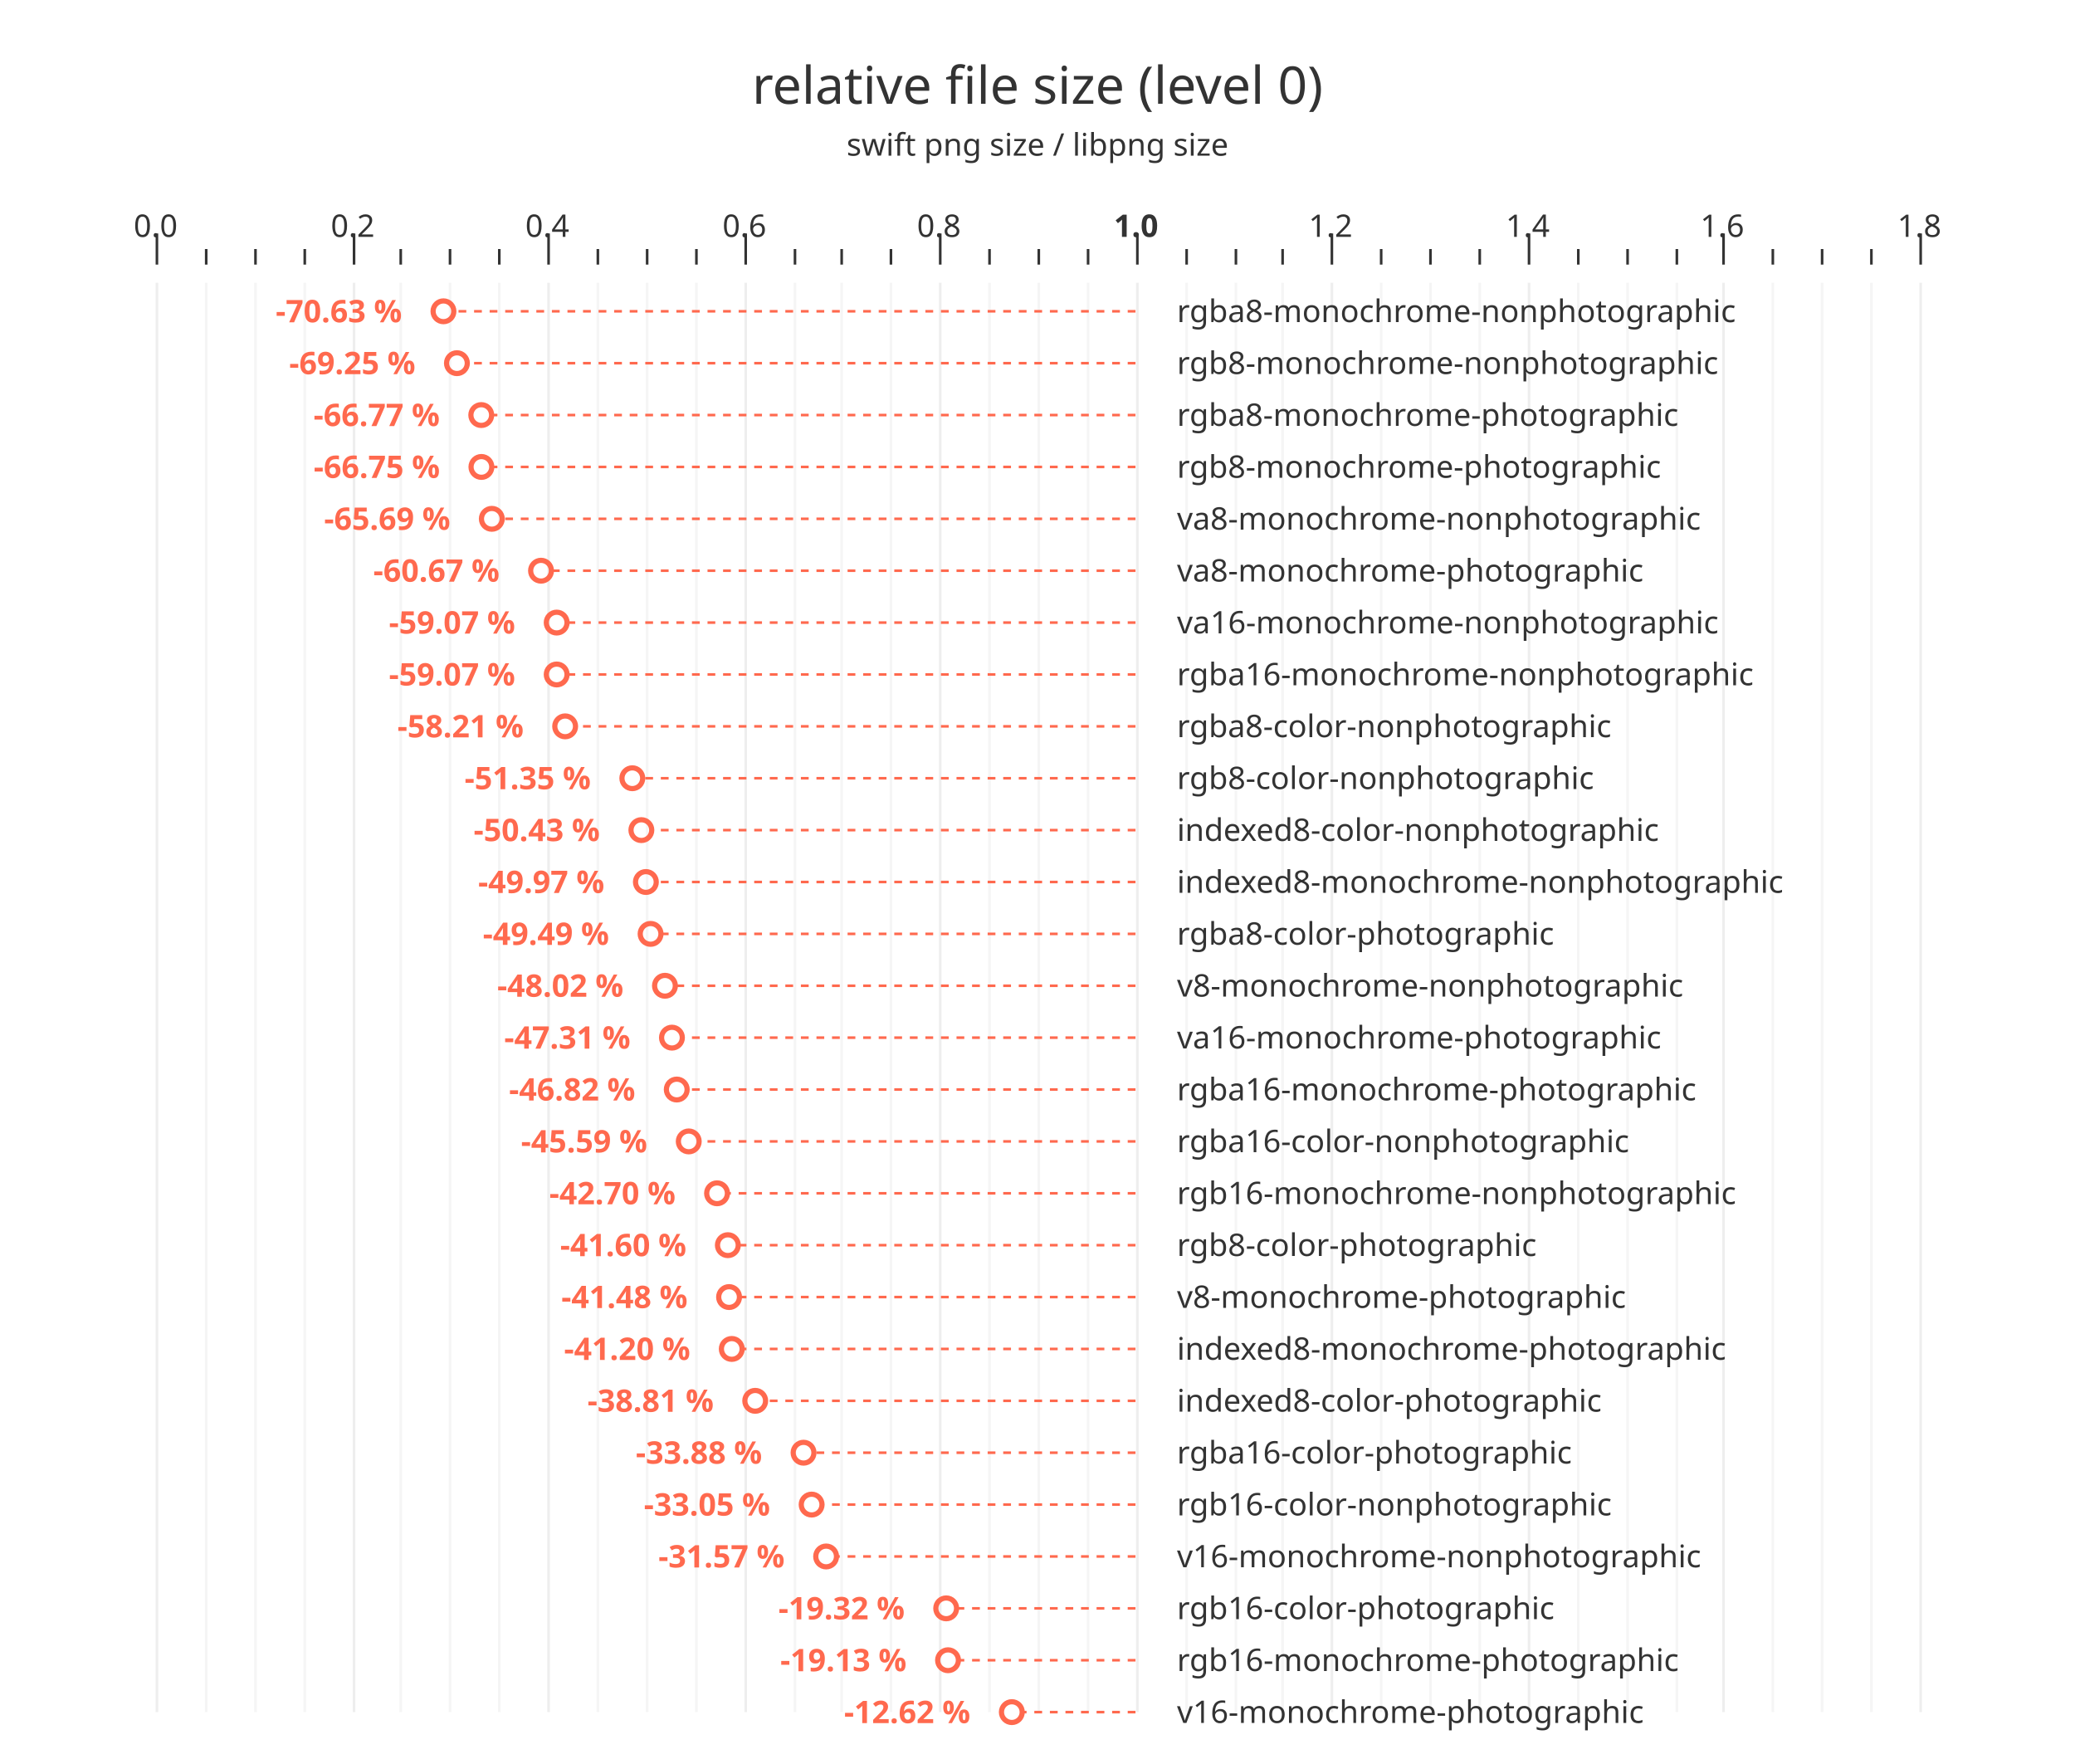
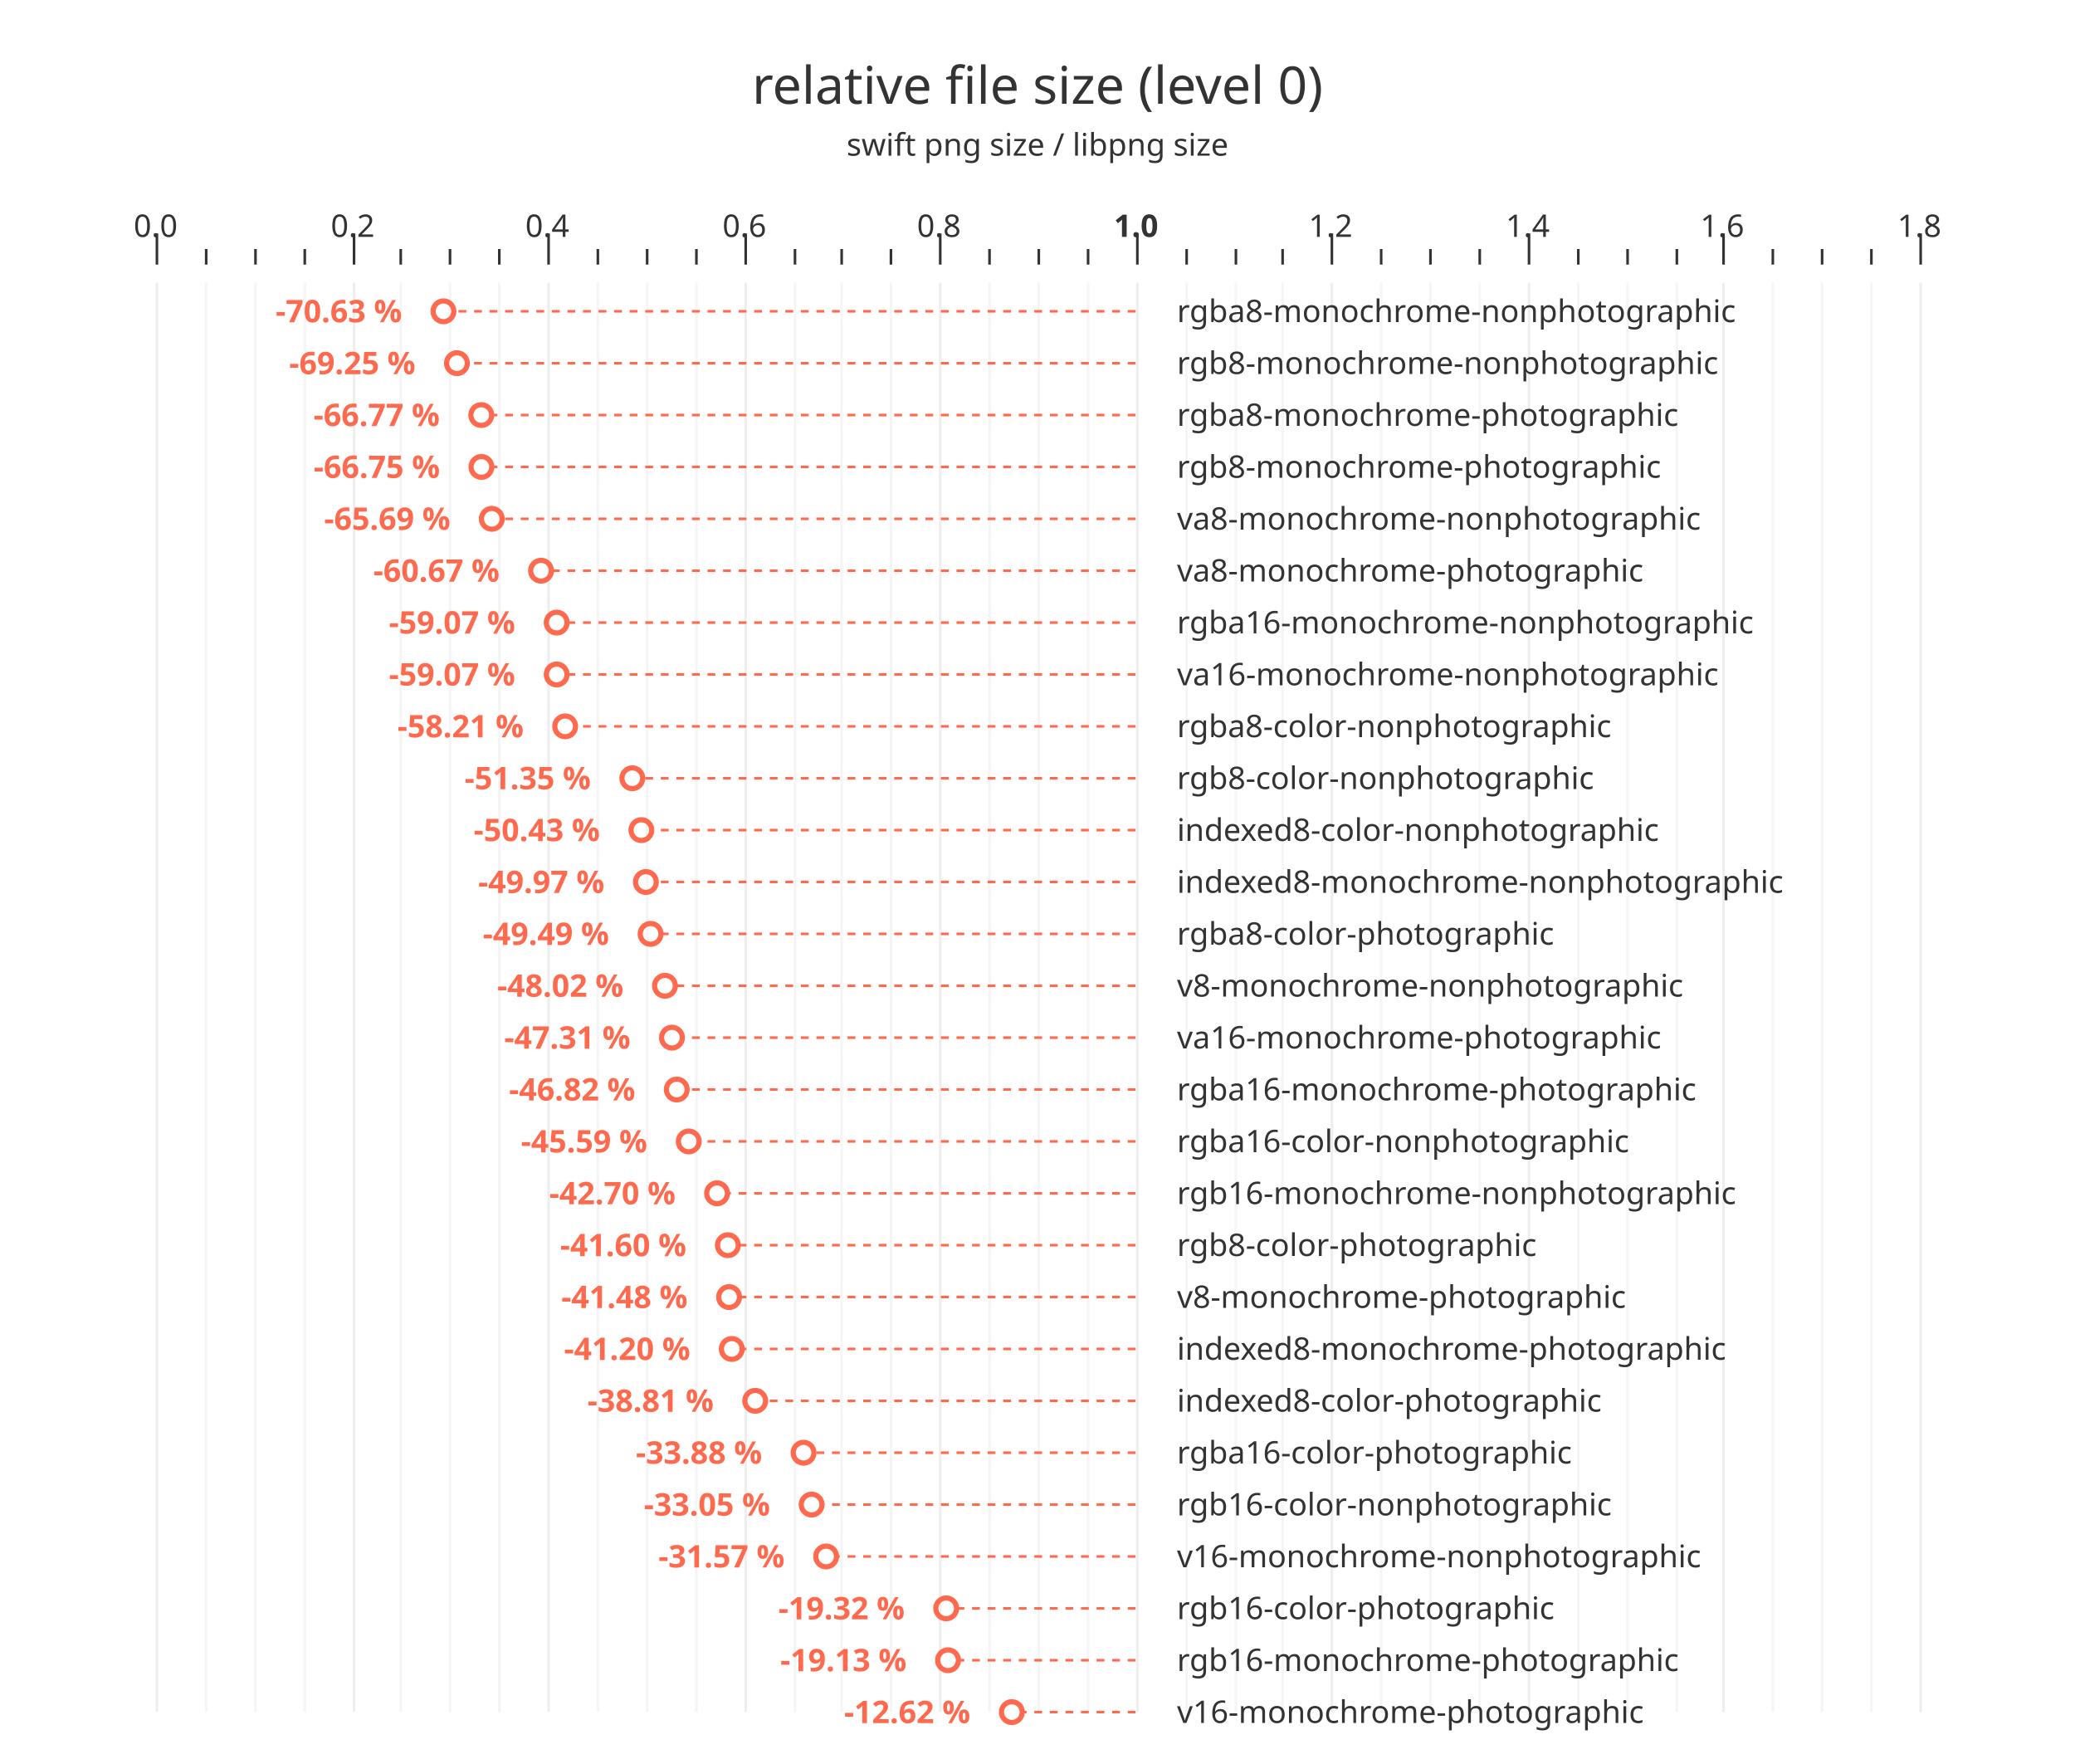
<svg xmlns="http://www.w3.org/2000/svg" width="800" height="680" viewBox="0 0 800 680">
  <style type="text/css">
    
        
    rect.background 
    {
        fill:   white;
    }
    
    path.grid 
    {
        stroke-width: 1px;
        fill:   none;
    }
    path.grid-major 
    {
        stroke: #eeeeeeff;
    }
    path.grid-minor 
    {
        stroke: #f5f5f5ff;
    }
    
    path.tick 
    {
        stroke-width: 1px;
        stroke: #333333ff;
        fill:   none;
    }
    
    path.stem 
    {
        stroke-width: 1px;
        stroke-dasharray: 3 3;
    }
    circle.dot 
    {
        stroke-width: 2px;
        stroke: #666;
        fill:   none;
    }
    
    text
    {
        fill: #333333ff;
        font-family: 'SF Mono';
    }
    text.label-numeric 
    {
        font-size: 12px;
    }
    text.label-numeric.unity 
    {
        font-weight: 700;
    }
    text.label-x 
    {
        text-anchor: middle; 
        dominant-baseline: text-top;
    }
    
    text.label-legend, text.label-percent
    {
        font-size: 12px;
        dominant-baseline: middle;
    }
    text.label-percent 
    {
        font-weight: 700;
    }
    text.label-legend.better, text.label-percent.worse 
    {
        text-anchor: begin; 
    }
    text.label-legend.worse, text.label-percent.better 
    {
        text-anchor: end; 
    }
    
    text.title, text.subtitle 
    {
        text-anchor: middle; 
    }
    text.title 
    {
        font-size: 20px;
    }
    text.subtitle 
    {
        font-size: 12px;
    }
    
    circle.better, path.stem.better
    {
        stroke: #ff694eff
    }
    circle.worse, path.stem.worse
    {
        stroke: #888888ff
    }
    text.label-percent.better 
    {
        fill: #ff694eff
    }
    text.label-percent.worse 
    {
        fill: #666666ff
    }
    
    
</style>
  <rect width="800" height="680" class="background" />
  <path class="grid grid-minor" d="M 79.5,660 L 79.5,109" />
  <path class="grid grid-minor" d="M 98.5,660 L 98.5,109" />
  <path class="grid grid-minor" d="M 117.5,660 L 117.5,109" />
  <path class="grid grid-minor" d="M 154.5,660 L 154.5,109" />
  <path class="grid grid-minor" d="M 173.5,660 L 173.5,109" />
  <path class="grid grid-minor" d="M 192.5,660 L 192.5,109" />
  <path class="grid grid-minor" d="M 230.5,660 L 230.5,109" />
  <path class="grid grid-minor" d="M 249.5,660 L 249.5,109" />
  <path class="grid grid-minor" d="M 268.5,660 L 268.5,109" />
  <path class="grid grid-minor" d="M 306.5,660 L 306.5,109" />
  <path class="grid grid-minor" d="M 324.5,660 L 324.5,109" />
  <path class="grid grid-minor" d="M 343.5,660 L 343.5,109" />
  <path class="grid grid-minor" d="M 381.5,660 L 381.5,109" />
  <path class="grid grid-minor" d="M 400.5,660 L 400.5,109" />
  <path class="grid grid-minor" d="M 419.5,660 L 419.5,109" />
  <path class="grid grid-minor" d="M 457.5,660 L 457.5,109" />
  <path class="grid grid-minor" d="M 476.5,660 L 476.5,109" />
  <path class="grid grid-minor" d="M 494.5,660 L 494.5,109" />
  <path class="grid grid-minor" d="M 532.5,660 L 532.5,109" />
  <path class="grid grid-minor" d="M 551.5,660 L 551.5,109" />
  <path class="grid grid-minor" d="M 570.5,660 L 570.5,109" />
  <path class="grid grid-minor" d="M 608.5,660 L 608.5,109" />
  <path class="grid grid-minor" d="M 627.5,660 L 627.5,109" />
  <path class="grid grid-minor" d="M 646.5,660 L 646.5,109" />
  <path class="grid grid-minor" d="M 683.5,660 L 683.5,109" />
  <path class="grid grid-minor" d="M 702.5,660 L 702.5,109" />
  <path class="grid grid-minor" d="M 721.5,660 L 721.5,109" />
  <path class="grid grid-major" d="M 60.5,660 L 60.5,109" />
  <path class="grid grid-major" d="M 136.5,660 L 136.5,109" />
  <path class="grid grid-major" d="M 211.5,660 L 211.5,109" />
  <path class="grid grid-major" d="M 287.5,660 L 287.5,109" />
  <path class="grid grid-major" d="M 362.5,660 L 362.5,109" />
  <path class="grid grid-major" d="M 438.5,660 L 438.5,109" />
  <path class="grid grid-major" d="M 513.5,660 L 513.5,109" />
  <path class="grid grid-major" d="M 589.5,660 L 589.5,109" />
  <path class="grid grid-major" d="M 664.5,660 L 664.5,109" />
  <path class="grid grid-major" d="M 740.5,660 L 740.5,109" />
  <path class="tick" d="M 60.5,102 L 60.5,90" />
  <path class="tick" d="M 79.5,102 L 79.5,96" />
  <path class="tick" d="M 98.5,102 L 98.5,96" />
  <path class="tick" d="M 117.5,102 L 117.5,96" />
  <path class="tick" d="M 136.5,102 L 136.5,90" />
  <path class="tick" d="M 154.5,102 L 154.5,96" />
  <path class="tick" d="M 173.5,102 L 173.5,96" />
  <path class="tick" d="M 192.5,102 L 192.5,96" />
  <path class="tick" d="M 211.5,102 L 211.5,90" />
  <path class="tick" d="M 230.5,102 L 230.5,96" />
  <path class="tick" d="M 249.5,102 L 249.5,96" />
  <path class="tick" d="M 268.5,102 L 268.5,96" />
  <path class="tick" d="M 287.5,102 L 287.5,90" />
  <path class="tick" d="M 306.5,102 L 306.5,96" />
  <path class="tick" d="M 324.5,102 L 324.5,96" />
  <path class="tick" d="M 343.5,102 L 343.5,96" />
  <path class="tick" d="M 362.5,102 L 362.5,90" />
  <path class="tick" d="M 381.5,102 L 381.5,96" />
  <path class="tick" d="M 400.5,102 L 400.5,96" />
  <path class="tick" d="M 419.5,102 L 419.5,96" />
  <path class="tick" d="M 438.5,102 L 438.5,90" />
  <path class="tick" d="M 457.5,102 L 457.5,96" />
  <path class="tick" d="M 476.5,102 L 476.5,96" />
  <path class="tick" d="M 494.5,102 L 494.5,96" />
  <path class="tick" d="M 513.5,102 L 513.5,90" />
  <path class="tick" d="M 532.5,102 L 532.5,96" />
  <path class="tick" d="M 551.5,102 L 551.5,96" />
  <path class="tick" d="M 570.5,102 L 570.5,96" />
  <path class="tick" d="M 589.5,102 L 589.5,90" />
  <path class="tick" d="M 608.5,102 L 608.5,96" />
  <path class="tick" d="M 627.5,102 L 627.5,96" />
  <path class="tick" d="M 646.5,102 L 646.5,96" />
  <path class="tick" d="M 664.5,102 L 664.5,90" />
  <path class="tick" d="M 683.5,102 L 683.5,96" />
  <path class="tick" d="M 702.5,102 L 702.5,96" />
  <path class="tick" d="M 721.5,102 L 721.5,96" />
  <path class="tick" d="M 740.5,102 L 740.5,90" />
  <text x="60" y="82" class="label-numeric label-x">0.0</text>
  <text x="136" y="82" class="label-numeric label-x">0.2</text>
  <text x="211" y="82" class="label-numeric label-x">0.4</text>
  <text x="287" y="82" class="label-numeric label-x">0.6</text>
  <text x="362" y="82" class="label-numeric label-x">0.8</text>
  <text x="438" y="82" class="label-numeric label-x unity">1.0</text>
  <text x="513" y="82" class="label-numeric label-x">1.2</text>
  <text x="589" y="82" class="label-numeric label-x">1.4</text>
  <text x="664" y="82" class="label-numeric label-x">1.6</text>
  <text x="740" y="82" class="label-numeric label-x">1.8</text>
  <text x="400" y="40" class="title">relative file size (level 0)</text>
  <text x="400" y="60" class="subtitle">swift png size / libpng size </text>
  <text x="453.778" y="120.0" class="label-legend better">rgba8-monochrome-nonphotographic</text>
  <text x="453.778" y="140.0" class="label-legend better">rgb8-monochrome-nonphotographic</text>
  <text x="453.778" y="160.0" class="label-legend better">rgba8-monochrome-photographic</text>
  <text x="453.778" y="180.0" class="label-legend better">rgb8-monochrome-photographic</text>
  <text x="453.778" y="200.0" class="label-legend better">va8-monochrome-nonphotographic</text>
  <text x="453.778" y="220.0" class="label-legend better">va8-monochrome-photographic</text>
-   <text x="453.778" y="240.0" class="label-legend better">va16-monochrome-nonphotographic</text>
-   <text x="453.778" y="260.0" class="label-legend better">rgba16-monochrome-nonphotographic</text>
+   <text x="453.778" y="240.0" class="label-legend better">rgba16-monochrome-nonphotographic</text>
+   <text x="453.778" y="260.0" class="label-legend better">va16-monochrome-nonphotographic</text>
  <text x="453.778" y="280.0" class="label-legend better">rgba8-color-nonphotographic</text>
  <text x="453.778" y="300.0" class="label-legend better">rgb8-color-nonphotographic</text>
  <text x="453.778" y="320.0" class="label-legend better">indexed8-color-nonphotographic</text>
  <text x="453.778" y="340.0" class="label-legend better">indexed8-monochrome-nonphotographic</text>
  <text x="453.778" y="360.0" class="label-legend better">rgba8-color-photographic</text>
  <text x="453.778" y="380.0" class="label-legend better">v8-monochrome-nonphotographic</text>
  <text x="453.778" y="400.0" class="label-legend better">va16-monochrome-photographic</text>
  <text x="453.778" y="420.0" class="label-legend better">rgba16-monochrome-photographic</text>
  <text x="453.778" y="440.0" class="label-legend better">rgba16-color-nonphotographic</text>
  <text x="453.778" y="460.0" class="label-legend better">rgb16-monochrome-nonphotographic</text>
  <text x="453.778" y="480.0" class="label-legend better">rgb8-color-photographic</text>
  <text x="453.778" y="500.0" class="label-legend better">v8-monochrome-photographic</text>
  <text x="453.778" y="520.0" class="label-legend better">indexed8-monochrome-photographic</text>
  <text x="453.778" y="540.0" class="label-legend better">indexed8-color-photographic</text>
  <text x="453.778" y="560.0" class="label-legend better">rgba16-color-photographic</text>
  <text x="453.778" y="580.0" class="label-legend better">rgb16-color-nonphotographic</text>
  <text x="453.778" y="600.0" class="label-legend better">v16-monochrome-nonphotographic</text>
  <text x="453.778" y="620.0" class="label-legend better">rgb16-color-photographic</text>
  <text x="453.778" y="640.0" class="label-legend better">rgb16-monochrome-photographic</text>
  <text x="453.778" y="660.0" class="label-legend better">v16-monochrome-photographic</text>
  <text x="154.971" y="120.0" class="label-percent better">-70.63 %</text>
  <text x="160.164" y="140.0" class="label-percent better">-69.25 %</text>
  <text x="169.548" y="160.0" class="label-percent better">-66.77 %</text>
  <text x="169.607" y="180.0" class="label-percent better">-66.75 %</text>
  <text x="173.615" y="200.0" class="label-percent better">-65.69 %</text>
  <text x="192.589" y="220.0" class="label-percent better">-60.67 %</text>
  <text x="198.622" y="240.0" class="label-percent better">-59.07 %</text>
  <text x="198.622" y="260.0" class="label-percent better">-59.07 %</text>
  <text x="201.891" y="280.0" class="label-percent better">-58.21 %</text>
  <text x="227.784" y="300.0" class="label-percent better">-51.35 %</text>
  <text x="231.274" y="320.0" class="label-percent better">-50.43 %</text>
  <text x="233.015" y="340.0" class="label-percent better">-49.97 %</text>
  <text x="234.829" y="360.0" class="label-percent better">-49.49 %</text>
  <text x="240.37" y="380.0" class="label-percent better">-48.02 %</text>
  <text x="243.062" y="400.0" class="label-percent better">-47.31 %</text>
  <text x="244.917" y="420.0" class="label-percent better">-46.82 %</text>
  <text x="249.54" y="440.0" class="label-percent better">-45.59 %</text>
  <text x="260.451" y="460.0" class="label-percent better">-42.70 %</text>
  <text x="264.623" y="480.0" class="label-percent better">-41.60 %</text>
  <text x="265.087" y="500.0" class="label-percent better">-41.48 %</text>
  <text x="266.125" y="520.0" class="label-percent better">-41.20 %</text>
  <text x="275.166" y="540.0" class="label-percent better">-38.81 %</text>
  <text x="293.803" y="560.0" class="label-percent better">-33.88 %</text>
  <text x="296.917" y="580.0" class="label-percent better">-33.05 %</text>
  <text x="302.509" y="600.0" class="label-percent better">-31.57 %</text>
  <text x="348.798" y="620.0" class="label-percent better">-19.32 %</text>
  <text x="349.506" y="640.0" class="label-percent better">-19.13 %</text>
  <text x="374.103" y="660.0" class="label-percent better">-12.62 %</text>
  <path class="stem better" d="M 437.778,120.0 L 174.971,120.0" />
  <path class="stem better" d="M 437.778,140.0 L 180.164,140.0" />
  <path class="stem better" d="M 437.778,160.0 L 189.548,160.0" />
  <path class="stem better" d="M 437.778,180.0 L 189.607,180.0" />
  <path class="stem better" d="M 437.778,200.0 L 193.615,200.0" />
  <path class="stem better" d="M 437.778,220.0 L 212.589,220.0" />
  <path class="stem better" d="M 437.778,240.0 L 218.622,240.0" />
  <path class="stem better" d="M 437.778,260.0 L 218.622,260.0" />
  <path class="stem better" d="M 437.778,280.0 L 221.891,280.0" />
  <path class="stem better" d="M 437.778,300.0 L 247.784,300.0" />
  <path class="stem better" d="M 437.778,320.0 L 251.274,320.0" />
  <path class="stem better" d="M 437.778,340.0 L 253.015,340.0" />
  <path class="stem better" d="M 437.778,360.0 L 254.829,360.0" />
  <path class="stem better" d="M 437.778,380.0 L 260.37,380.0" />
  <path class="stem better" d="M 437.778,400.0 L 263.062,400.0" />
  <path class="stem better" d="M 437.778,420.0 L 264.917,420.0" />
  <path class="stem better" d="M 437.778,440.0 L 269.54,440.0" />
  <path class="stem better" d="M 437.778,460.0 L 280.451,460.0" />
  <path class="stem better" d="M 437.778,480.0 L 284.623,480.0" />
  <path class="stem better" d="M 437.778,500.0 L 285.087,500.0" />
  <path class="stem better" d="M 437.778,520.0 L 286.125,520.0" />
  <path class="stem better" d="M 437.778,540.0 L 295.166,540.0" />
  <path class="stem better" d="M 437.778,560.0 L 313.803,560.0" />
  <path class="stem better" d="M 437.778,580.0 L 316.917,580.0" />
  <path class="stem better" d="M 437.778,600.0 L 322.509,600.0" />
  <path class="stem better" d="M 437.778,620.0 L 368.798,620.0" />
  <path class="stem better" d="M 437.778,640.0 L 369.506,640.0" />
  <path class="stem better" d="M 437.778,660.0 L 394.103,660.0" />
  <circle class="dot better" cx="170.971" cy="120.0" r="4" />
  <circle class="dot better" cx="176.164" cy="140.0" r="4" />
  <circle class="dot better" cx="185.548" cy="160.0" r="4" />
  <circle class="dot better" cx="185.607" cy="180.0" r="4" />
  <circle class="dot better" cx="189.615" cy="200.0" r="4" />
  <circle class="dot better" cx="208.589" cy="220.0" r="4" />
  <circle class="dot better" cx="214.622" cy="240.0" r="4" />
  <circle class="dot better" cx="214.622" cy="260.0" r="4" />
  <circle class="dot better" cx="217.891" cy="280.0" r="4" />
  <circle class="dot better" cx="243.784" cy="300.0" r="4" />
  <circle class="dot better" cx="247.274" cy="320.0" r="4" />
  <circle class="dot better" cx="249.015" cy="340.0" r="4" />
  <circle class="dot better" cx="250.829" cy="360.0" r="4" />
  <circle class="dot better" cx="256.37" cy="380.0" r="4" />
  <circle class="dot better" cx="259.062" cy="400.0" r="4" />
  <circle class="dot better" cx="260.917" cy="420.0" r="4" />
  <circle class="dot better" cx="265.54" cy="440.0" r="4" />
  <circle class="dot better" cx="276.451" cy="460.0" r="4" />
  <circle class="dot better" cx="280.623" cy="480.0" r="4" />
  <circle class="dot better" cx="281.087" cy="500.0" r="4" />
  <circle class="dot better" cx="282.125" cy="520.0" r="4" />
  <circle class="dot better" cx="291.166" cy="540.0" r="4" />
  <circle class="dot better" cx="309.803" cy="560.0" r="4" />
  <circle class="dot better" cx="312.917" cy="580.0" r="4" />
  <circle class="dot better" cx="318.509" cy="600.0" r="4" />
  <circle class="dot better" cx="364.798" cy="620.0" r="4" />
  <circle class="dot better" cx="365.506" cy="640.0" r="4" />
  <circle class="dot better" cx="390.103" cy="660.0" r="4" />
</svg>
